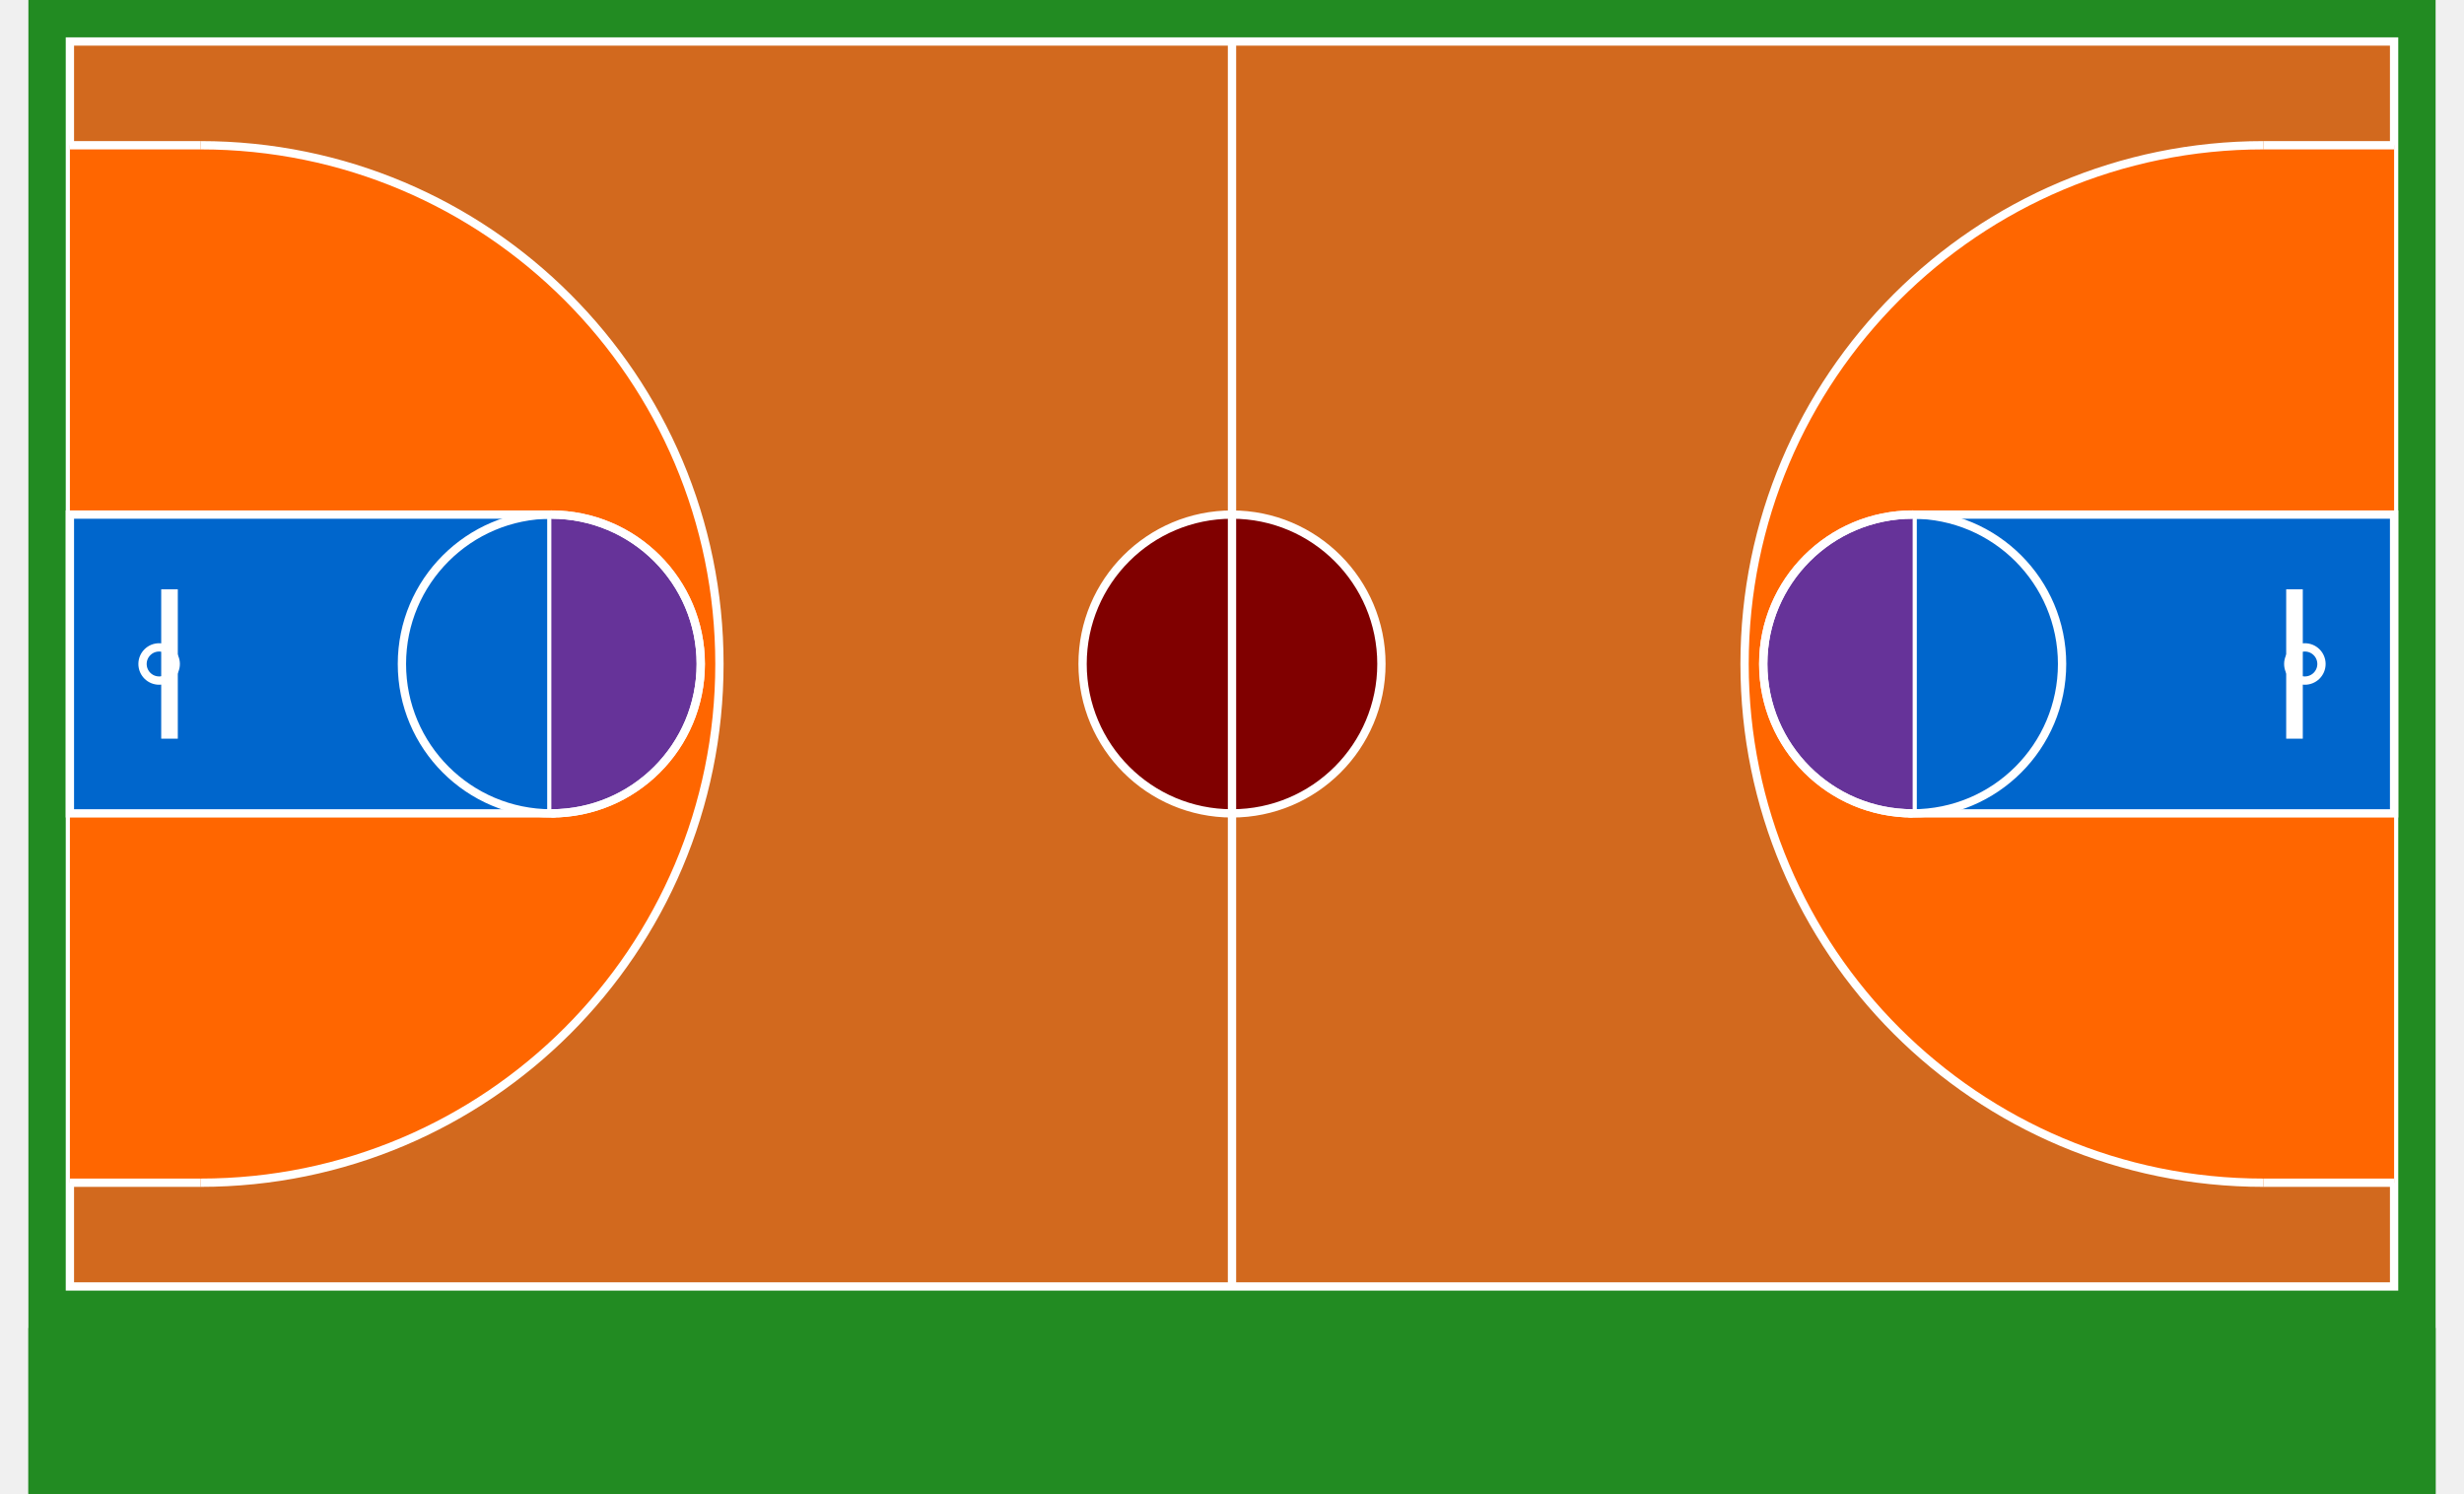
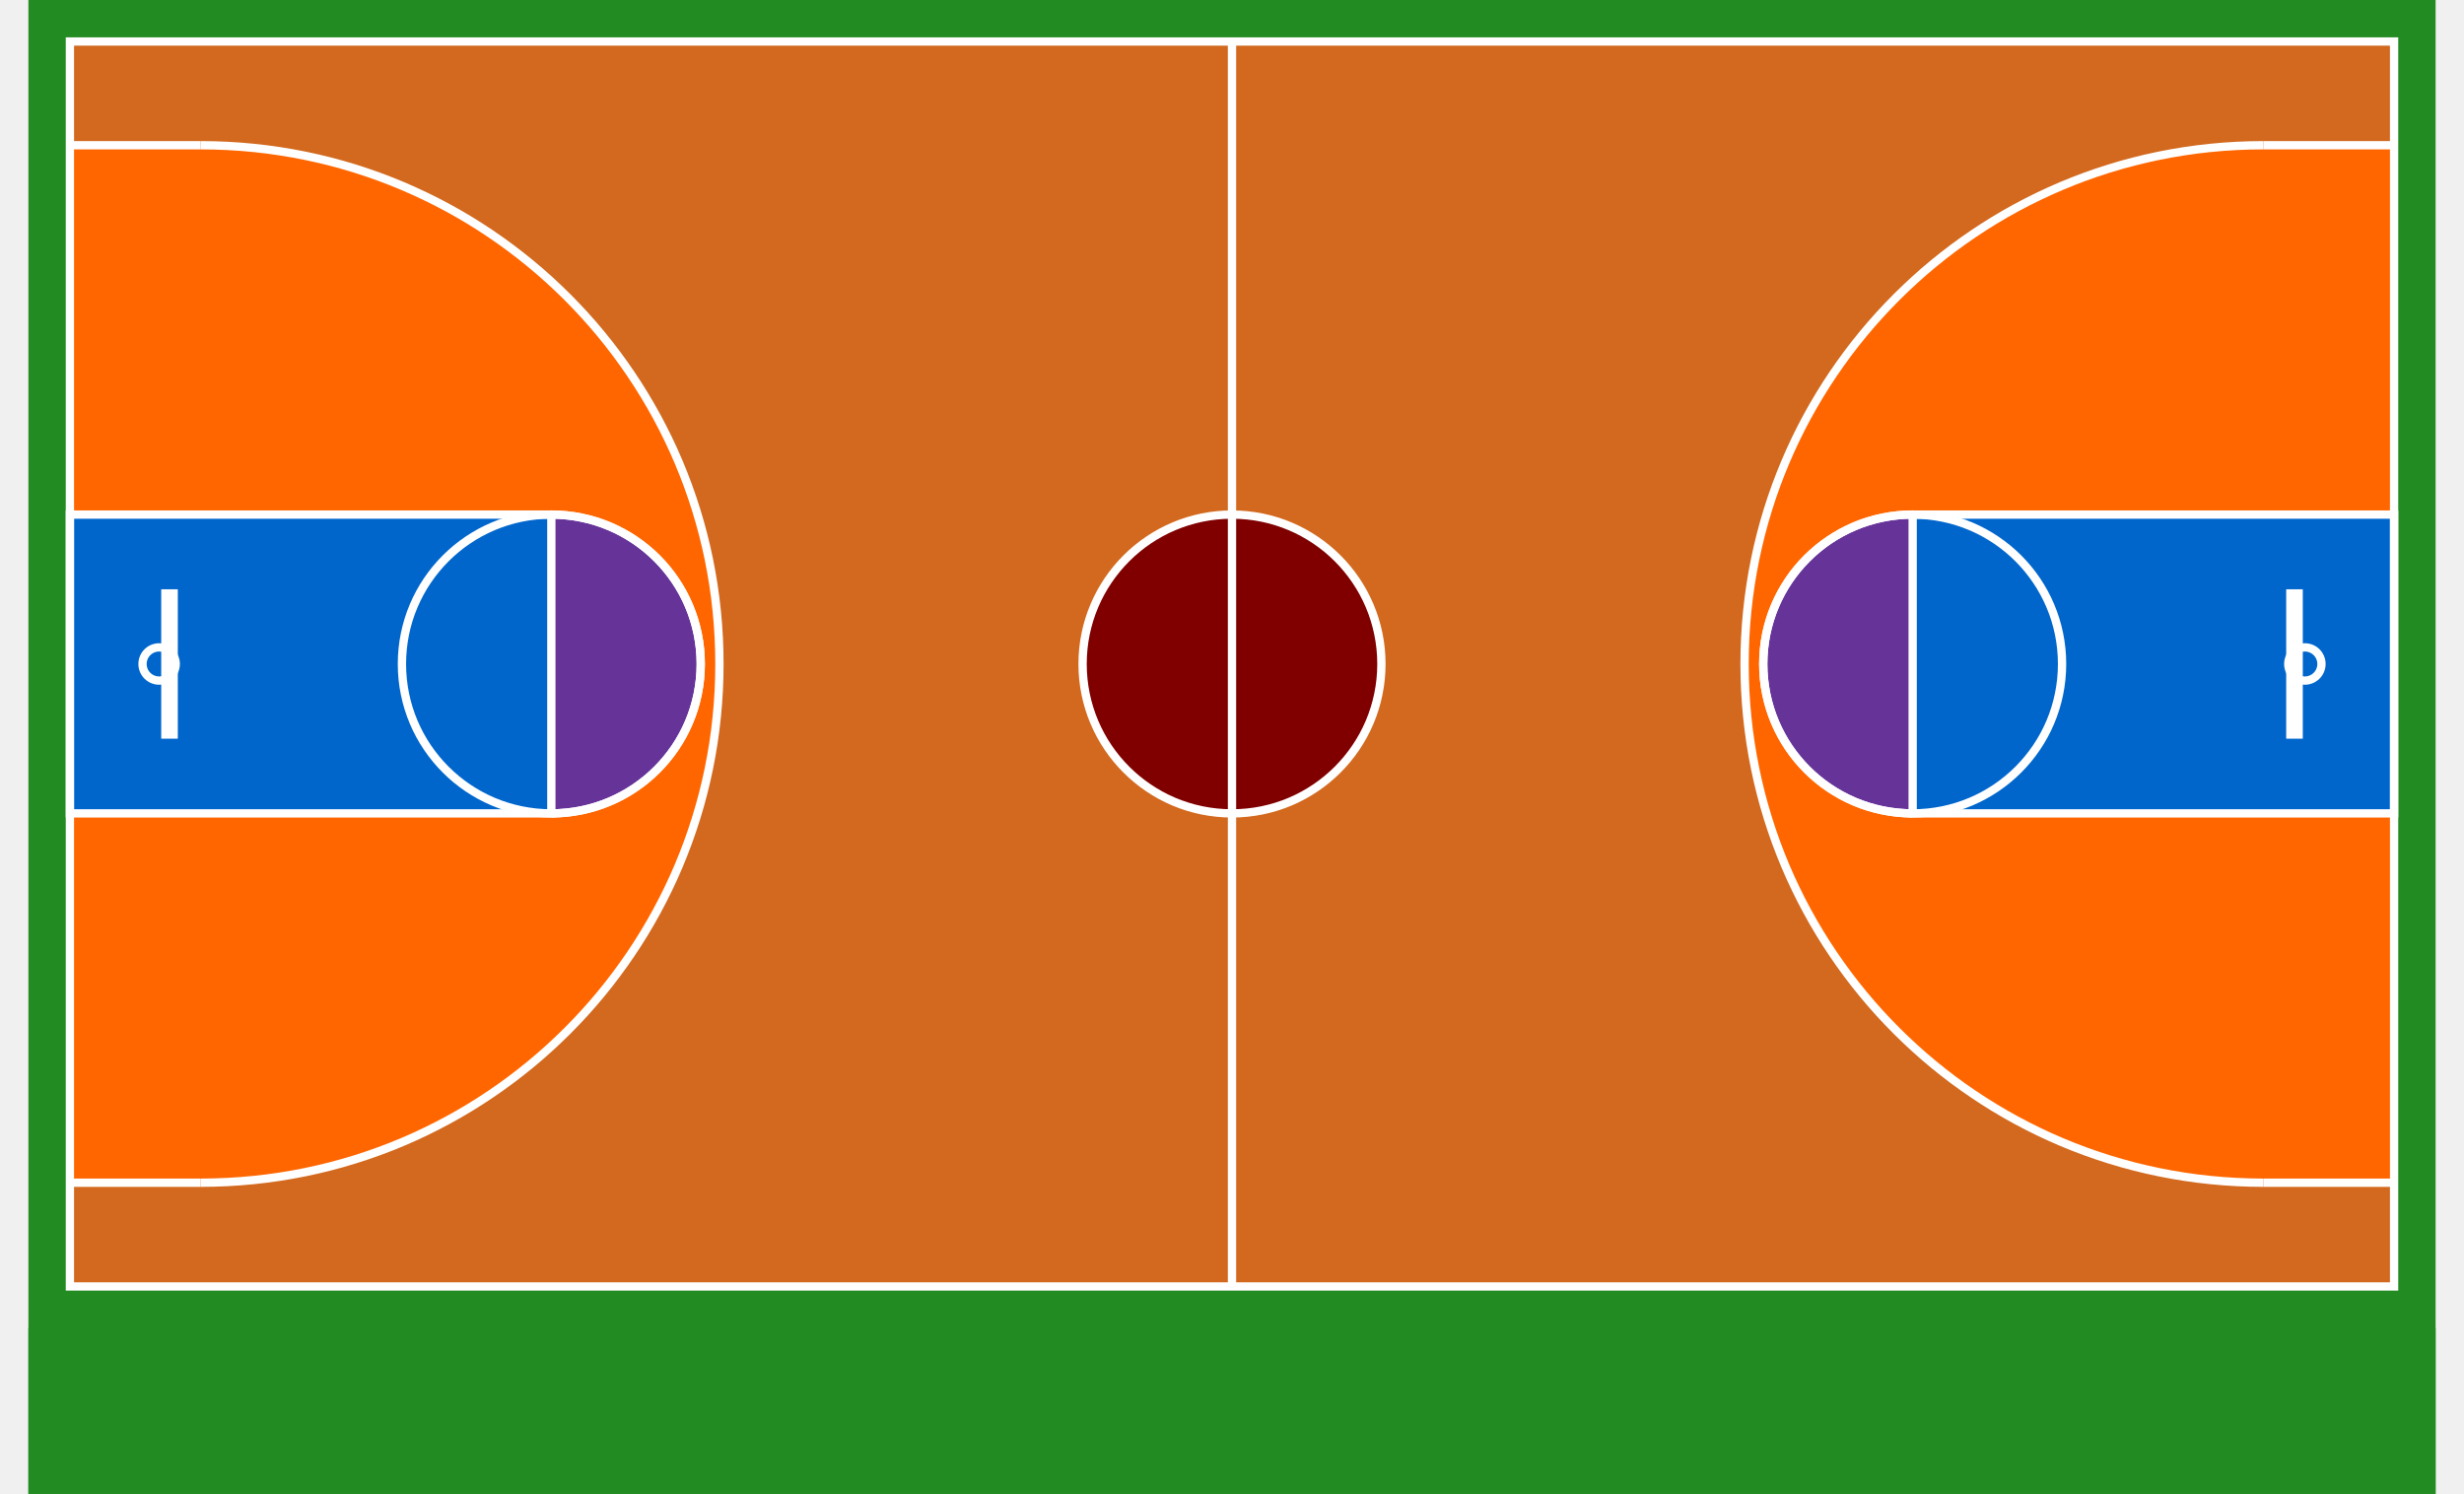
<svg xmlns="http://www.w3.org/2000/svg" viewBox="0 0 2900 1800" width="940" height="570">
  <rect id="border" x="0" y="0" width="2900" height="1800" fill="#228B22" stroke="none" />
-   <rect id="court" x="50" y="50" width="2800" height="1500" fill="#D2691E" stroke="white" stroke-width="10" />
+   <rect id="court" x="50" y="50" width="2800" height="1500" fill="#D2691E" stroke="none" />
  <g id="threePointArea">
    <path d="M 50 175 L 207.5 175 A 625 625 0 0 1 207.5 1425 L 50 1425 L 50 980 L 630 980 L 630 620 L 50 620 Z" fill="#FF6600" />
    <path d="M 2850 175 L 2692.5 175 A 625 625 0 0 0 2692.5 1425 L 2850 1425 L 2850 980 L 2270 980 L 2270 620 L 2850 620 Z" fill="#FF6600" />
  </g>
  <g id="key">
-     <rect x="50" y="620" width="580" height="360" fill="#0066CC" stroke="white" stroke-width="10" />
-     <rect x="2270" y="620" width="580" height="360" fill="#0066CC" stroke="white" stroke-width="10" />
+     <rect x="50" y="620" width="580" height="360" fill="#0066CC" stroke="none" />
+     <rect x="2270" y="620" width="580" height="360" fill="#0066CC" stroke="none" />
  </g>
  <g id="topOfKey">
-     <path d="M 630 620 A 180 180 0 0 1 630 980" fill="#663399" stroke="white" stroke-width="10" />
-     <path d="M 2270 980 A 180 180 0 0 1 2270 620" fill="#663399" stroke="white" stroke-width="10" />
+     <path d="M 630 620 A 180 180 0 0 1 630 980" fill="#663399" stroke="none" />
+     <path d="M 2270 980 A 180 180 0 0 1 2270 620" fill="#663399" stroke="none" />
  </g>
-   <circle id="centerCourtCircle" cx="1450" cy="800" r="180" fill="#800000" stroke="white" stroke-width="10" />
-   <g stroke="white" stroke-width="10" fill="none">
+   <circle id="centerCourtCircle" cx="1450" cy="800" r="180" fill="#800000" stroke="none" />
+   <g id="lines" stroke="white" stroke-width="10" fill="none">
+     <rect x="50" y="50" width="2800" height="1500" />
    <line x1="1450" y1="50" x2="1450" y2="1550" />
+     <rect x="50" y="620" width="580" height="360" />
+     <rect x="2270" y="620" width="580" height="360" />
+     <path d="M 630 620 A 180 180 0 0 1 630 980" />
+     <path d="M 2270 980 A 180 180 0 0 1 2270 620" />
    <circle cx="630" cy="800" r="180" />
    <circle cx="2270" cy="800" r="180" />
+     <circle cx="1450" cy="800" r="180" />
    <line x1="50" y1="175" x2="207.5" y2="175" />
    <path d="M 207.5,175 A 625,625 0 0,1 207.5,1425" />
    <line x1="207.5" y1="1425" x2="50" y2="1425" />
    <line x1="2850" y1="175" x2="2692.5" y2="175" />
    <path d="M 2692.5,175 A 625,625 0 0,0 2692.5,1425" />
    <line x1="2692.5" y1="1425" x2="2850" y2="1425" />
    <circle cx="157.5" cy="800" r="20" />
    <circle cx="2742.5" cy="800" r="20" />
    <line x1="170" y1="710" x2="170" y2="890" stroke-width="20" />
    <line x1="2730" y1="710" x2="2730" y2="890" stroke-width="20" />
  </g>
  <g id="logoArea">
    <rect id="logoBackground" x="0" y="1600" width="2900" height="200" fill="#228B22" />
    <image id="courtLogo" x="1250" y="1620" width="400" height="160" href="" preserveAspectRatio="xMidYMid meet" />
  </g>
</svg>
